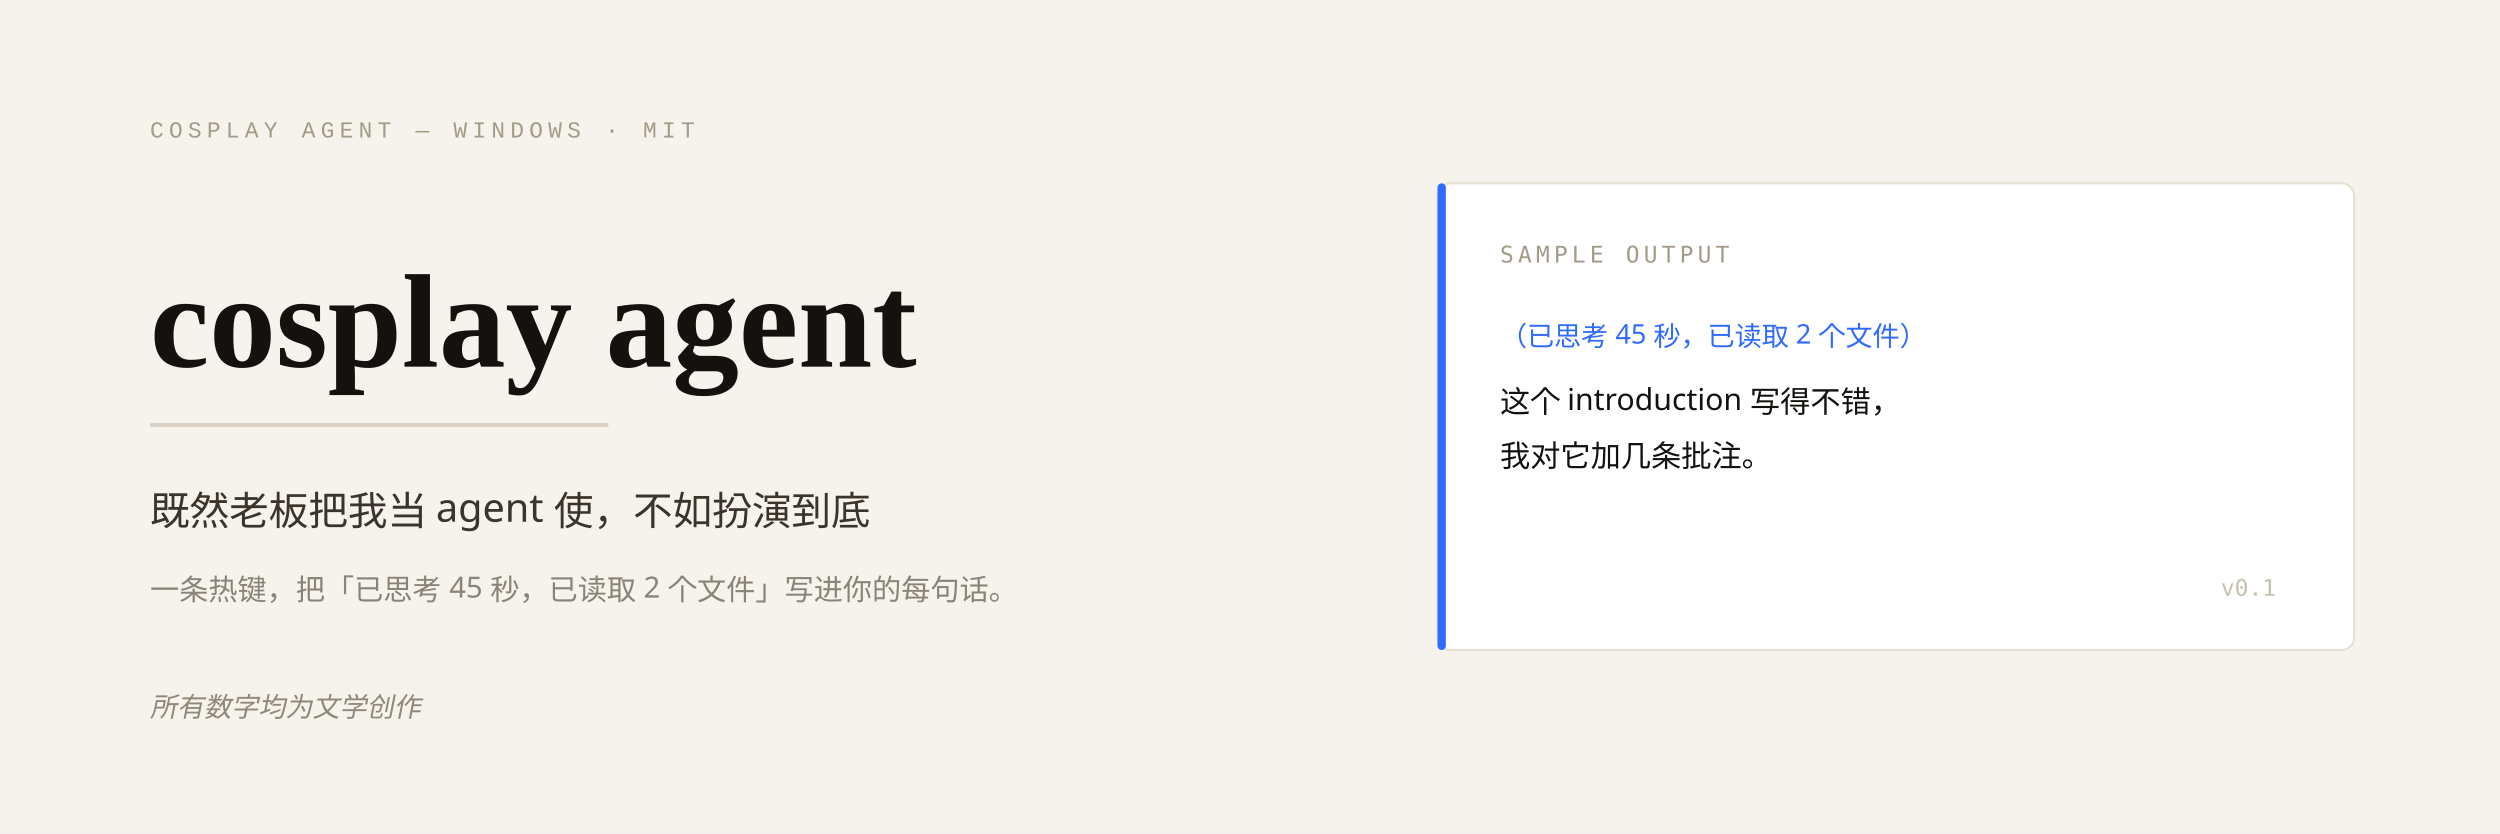
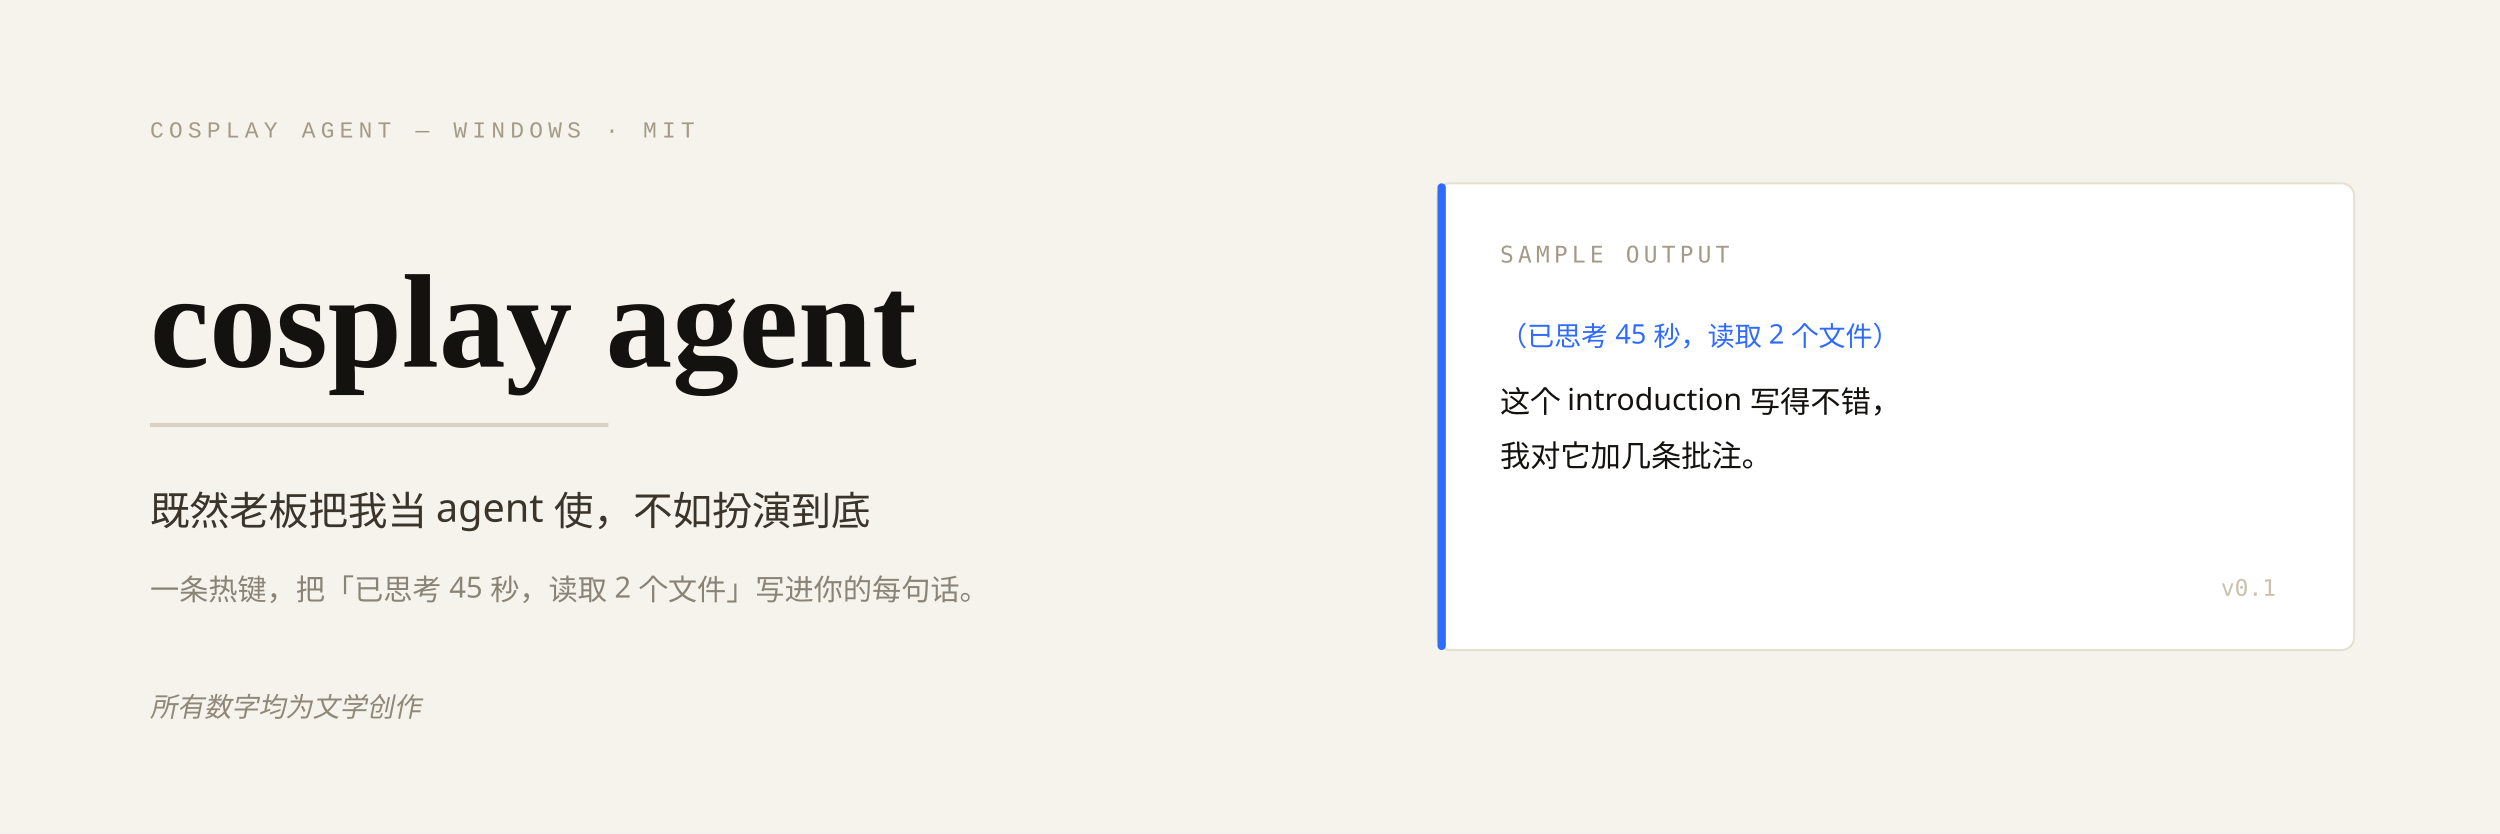
<svg xmlns="http://www.w3.org/2000/svg" width="1200" height="400" viewBox="0 0 1200 400" role="img" aria-label="cosplay agent">
  <rect width="1200" height="400" fill="#F6F3EC" />
  <g font-family="'Cascadia Mono',Consolas,'Courier New',monospace">
    <text x="72" y="66" font-size="11" letter-spacing="2.5" fill="#A39A88">COSPLAY AGENT — WINDOWS · MIT</text>
  </g>
  <text x="72" y="176" font-family="Georgia,'Times New Roman',serif" font-size="64" font-weight="700" fill="#14120F">cosplay agent</text>
  <line x1="72" y1="204" x2="292" y2="204" stroke="#D9D2C4" stroke-width="2" />
  <g font-family="'Microsoft YaHei','PingFang SC','Noto Sans SC',sans-serif">
    <text x="72" y="252" font-size="19" fill="#3A342B">既然老板把我当 agent 使，不如扮演到底</text>
-     <text x="72" y="288" font-size="14" fill="#8A8377">一条热键，把「已思考 45 秒，已读取 2 个文件」写进你的每句话。</text>
+     <text x="72" y="288" font-size="14" fill="#8A8377">一条热键，把「已思考 45 秒，读取 2 个文件」写进你的每句话。</text>
    <text x="72" y="344" font-family="Georgia,serif" font-style="italic" font-size="13" fill="#8F8778">所有数字均为文学创作</text>
  </g>
  <rect x="690" y="88" width="440" height="224" rx="6" fill="#FFFFFF" stroke="#E6E0D2" />
  <rect x="690" y="88" width="4" height="224" rx="2" fill="#2F6BFF" />
  <text x="720" y="126" font-family="'Cascadia Mono',Consolas,monospace" font-size="11" letter-spacing="2" fill="#A39A88">SAMPLE OUTPUT</text>
  <g font-family="'Microsoft YaHei','PingFang SC','Noto Sans SC',sans-serif">
-     <text x="720" y="166" font-size="13" fill="#2F6BFF">（已思考 45 秒，已读取 2 个文件）</text>
+     <text x="720" y="166" font-size="13" fill="#2F6BFF">（已思考 45 秒，读取 2 个文件）</text>
    <text x="720" y="198" font-size="14.5" fill="#14120F">这个 introduction 写得不错，</text>
    <text x="720" y="224" font-size="14.5" fill="#14120F">我对它加几条批注。</text>
  </g>
  <text x="1066" y="286" font-family="'Cascadia Mono',Consolas,monospace" font-size="11" fill="#C9C0AE">v0.1</text>
</svg>
